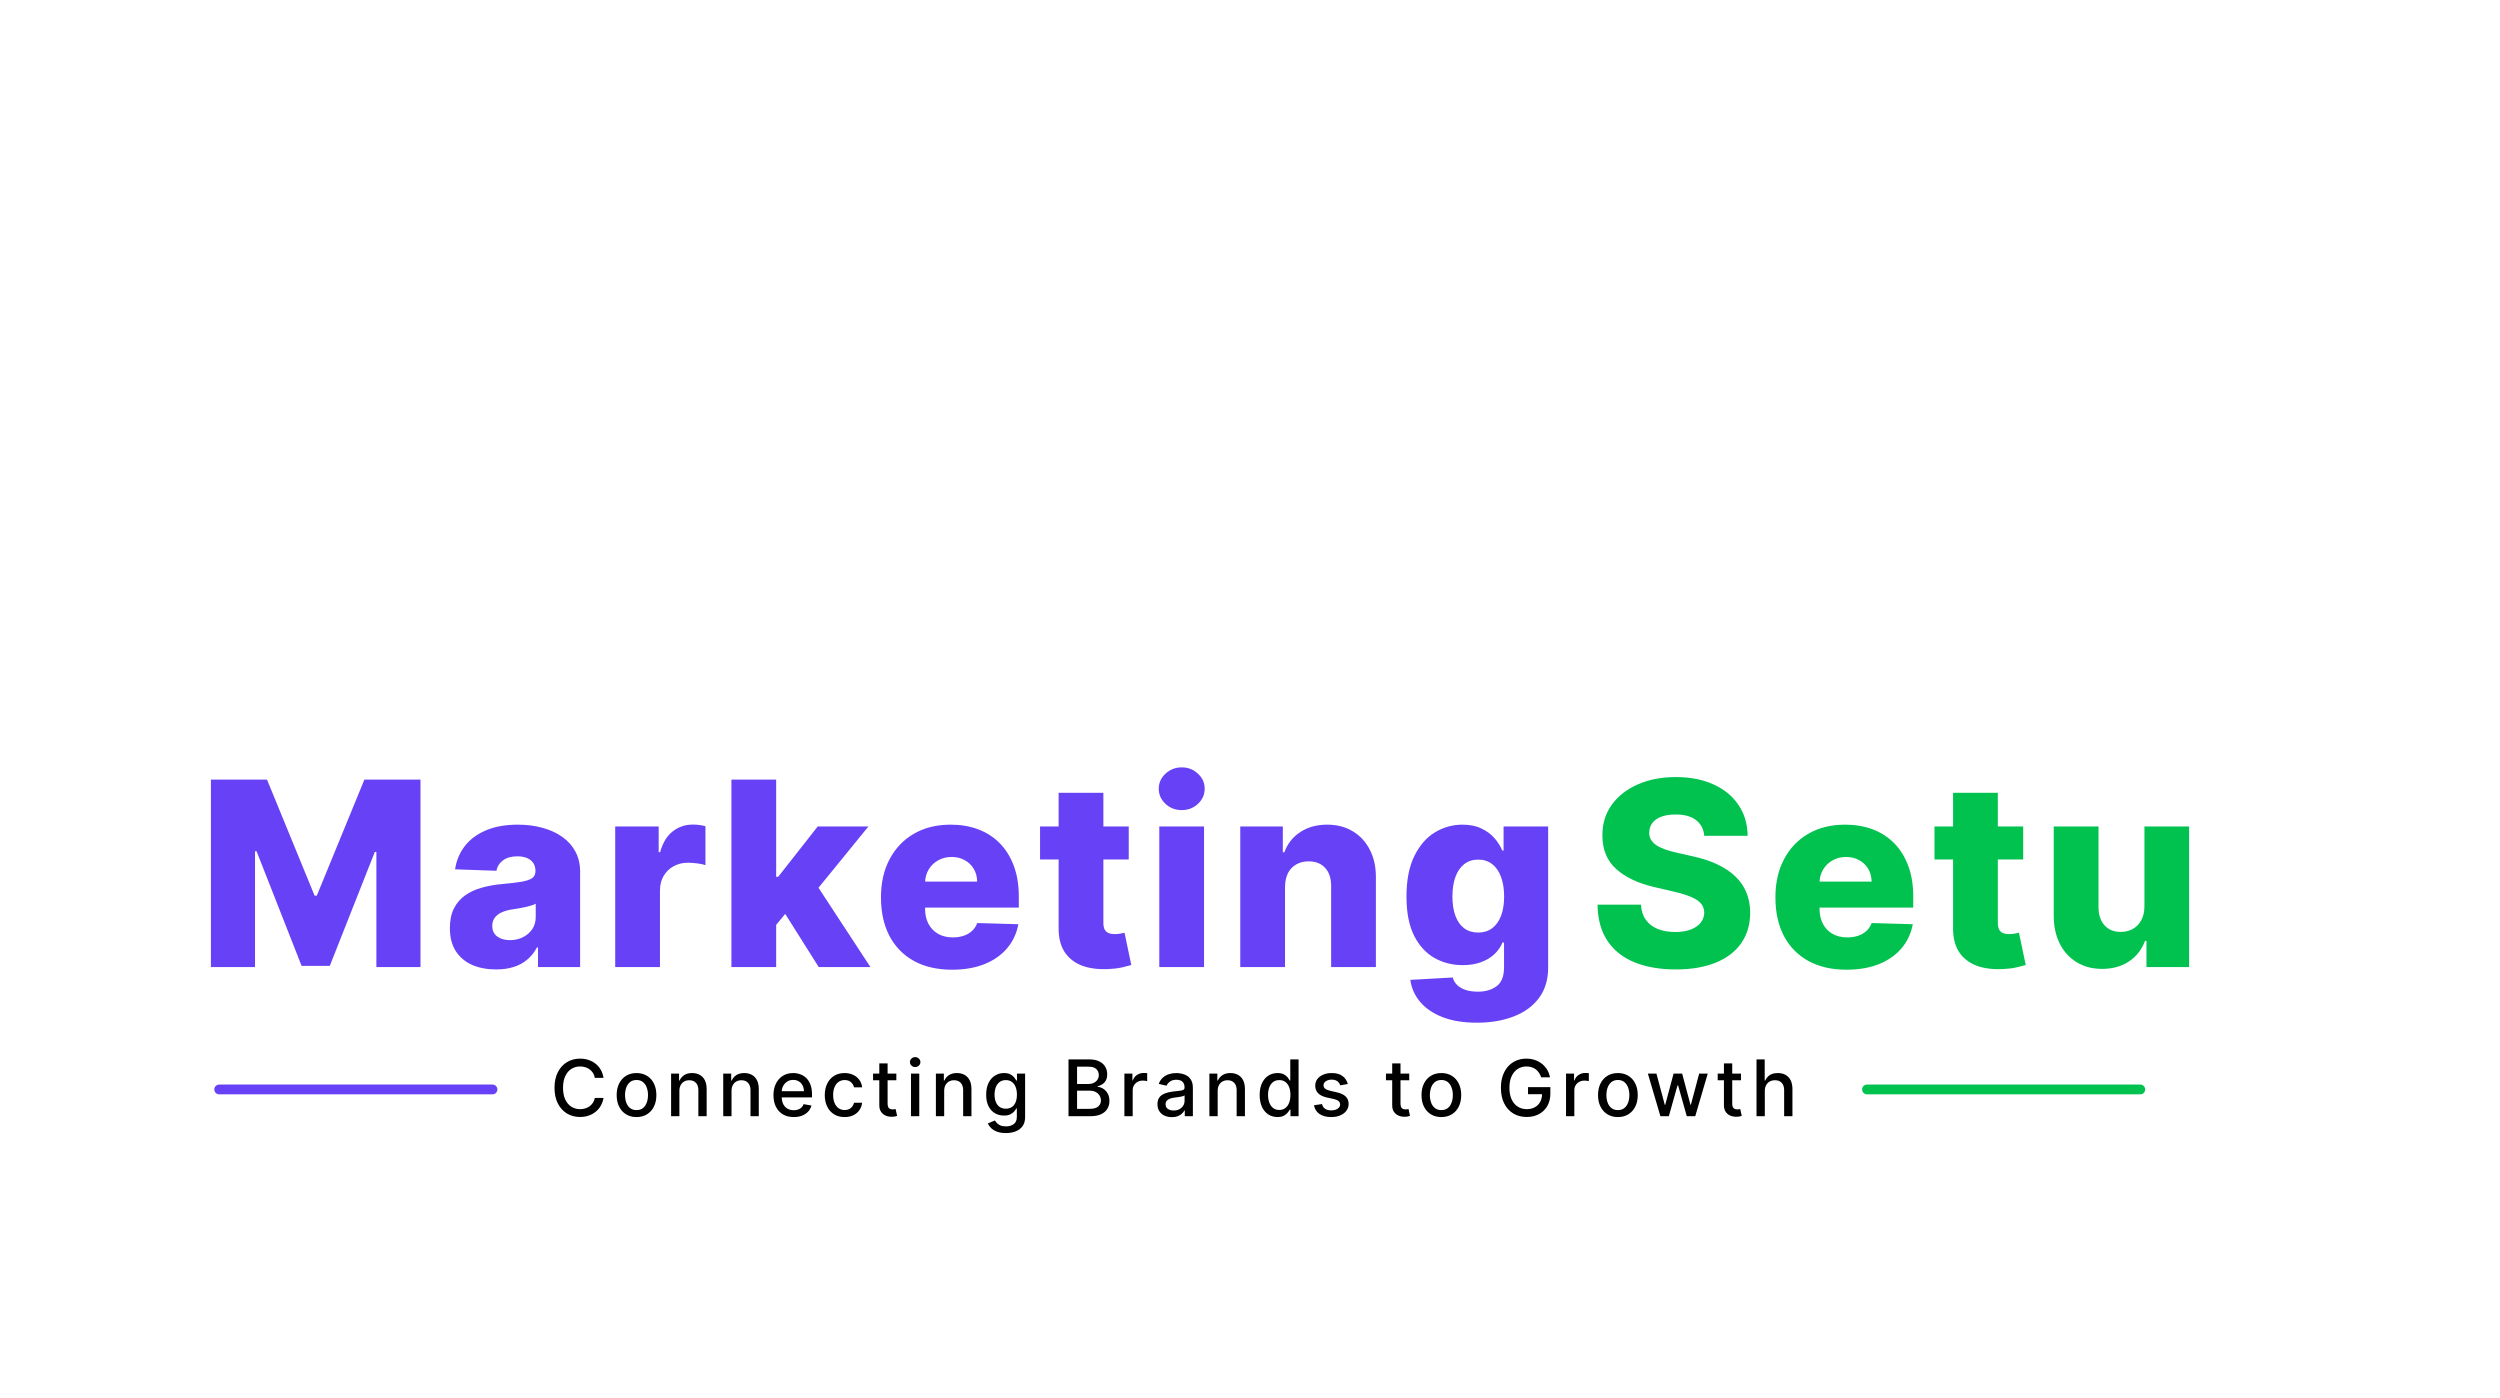
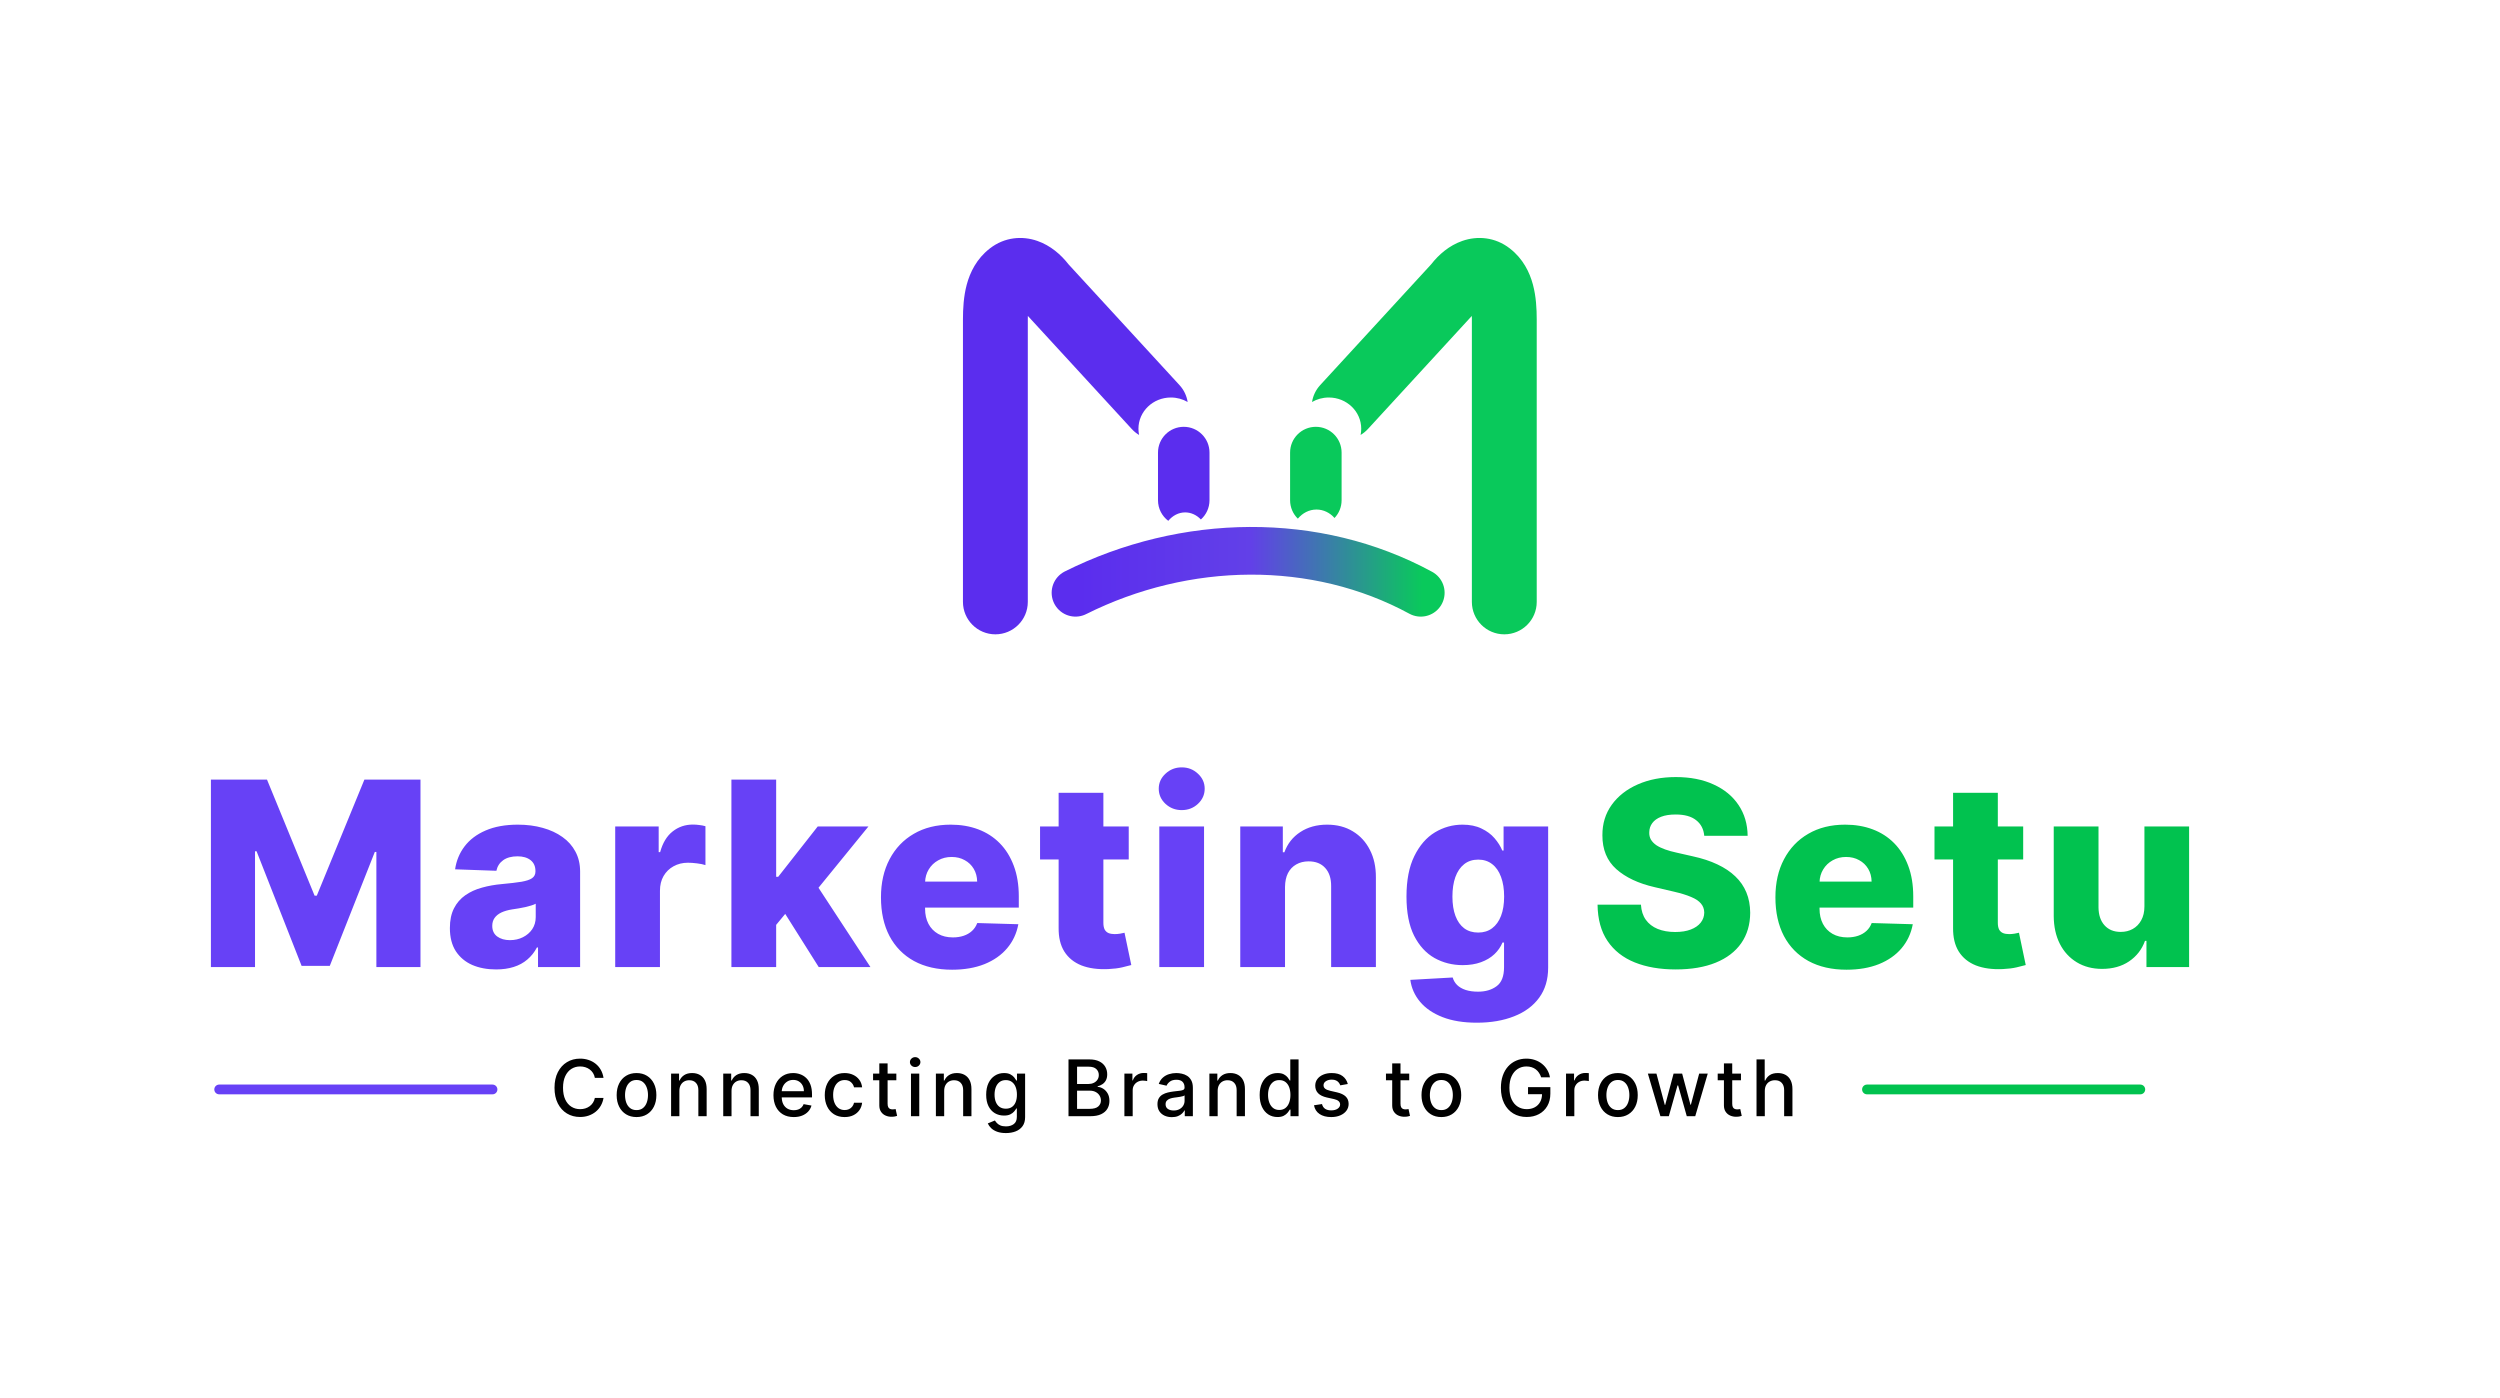
<svg xmlns="http://www.w3.org/2000/svg" width="1633" height="913" viewBox="0 0 1633 913" fill="none">
-   <style>
-     @keyframes drawBridge { to { stroke-dashoffset: 0; } }
-     @keyframes scalePillarLeft { 0% { transform: translateY(60px) scale(0.9); opacity: 0; } 100% { transform: translateY(0) scale(1); opacity: 1; } }
-     @keyframes scalePillarRight { 0% { transform: translateY(60px) scale(0.9); opacity: 0; } 100% { transform: translateY(0) scale(1); opacity: 1; } }
-     @keyframes fadeInNode { 0% { transform: scale(0); opacity: 0; } 70% { transform: scale(1.15); } 100% { transform: scale(1); opacity: 1; } }
-     @keyframes gradientShift { 0% { stop-color: #5B2DEE; } 50% { stop-color: #09C95B; } 100% { stop-color: #5B2DEE; } }
-     @keyframes gradientShiftRight { 0% { stop-color: #09C95B; } 50% { stop-color: #5B2DEE; } 100% { stop-color: #09C95B; } }
-     .pillar-left { transform-origin: 650px 290px; animation: scalePillarLeft 0.8s cubic-bezier(0.34, 1.56, 0.64, 1) forwards; opacity: 0; }
-     .pillar-right { transform-origin: 980px 290px; animation: scalePillarRight 0.8s cubic-bezier(0.34, 1.56, 0.64, 1) 0.15s forwards; opacity: 0; }
-     .node-left { transform-origin: 773px 305px; animation: fadeInNode 0.6s cubic-bezier(0.34, 1.56, 0.64, 1) 0.5s forwards; opacity: 0; }
-     .node-right { transform-origin: 859px 305px; animation: fadeInNode 0.6s cubic-bezier(0.34, 1.56, 0.64, 1) 0.65s forwards; opacity: 0; }
-     .bridge-line { stroke-dasharray: 400; stroke-dashoffset: 400; animation: drawBridge 1.2s cubic-bezier(0.4, 0, 0.2, 1) 0.3s forwards; }
-     .stop-1 { animation: gradientShift 6s infinite alternate; }
-     .stop-2 { animation: gradientShiftRight 6s infinite alternate; }
- </style>
  <path d="M137.766 509.253H174.411L205.496 585.054H206.93L238.016 509.253H274.66V631.681H245.847V556.479H244.831L215.419 630.904H197.007L167.596 556.061H166.579V631.681H137.766V509.253ZM324.052 633.236C318.193 633.236 312.993 632.259 308.449 630.306C303.946 628.314 300.379 625.325 297.749 621.34C295.159 617.314 293.863 612.273 293.863 606.215C293.863 601.114 294.76 596.81 296.553 593.303C298.347 589.796 300.818 586.947 303.966 584.755C307.114 582.563 310.741 580.909 314.846 579.793C318.951 578.637 323.334 577.86 327.997 577.462C333.218 576.983 337.422 576.485 340.611 575.967C343.799 575.409 346.11 574.632 347.545 573.636C349.02 572.6 349.757 571.145 349.757 569.272V568.973C349.757 565.904 348.701 563.533 346.589 561.859C344.476 560.185 341.627 559.348 338.04 559.348C334.174 559.348 331.066 560.185 328.715 561.859C326.363 563.533 324.869 565.844 324.231 568.794L297.271 567.837C298.068 562.258 300.12 557.276 303.428 552.892C306.776 548.469 311.359 545.001 317.177 542.491C323.036 539.94 330.07 538.665 338.279 538.665C344.138 538.665 349.538 539.362 354.48 540.757C359.421 542.112 363.725 544.105 367.392 546.735C371.058 549.325 373.888 552.514 375.881 556.3C377.913 560.086 378.929 564.41 378.929 569.272V631.681H351.431V618.889H350.713C349.079 621.997 346.987 624.627 344.437 626.779C341.926 628.932 338.957 630.546 335.529 631.622C332.142 632.698 328.316 633.236 324.052 633.236ZM333.079 614.106C336.227 614.106 339.056 613.469 341.567 612.193C344.118 610.918 346.15 609.165 347.665 606.933C349.179 604.661 349.936 602.031 349.936 599.042V590.314C349.099 590.752 348.083 591.151 346.888 591.51C345.732 591.868 344.457 592.207 343.062 592.526C341.667 592.845 340.232 593.124 338.758 593.363C337.283 593.602 335.868 593.821 334.513 594.02C331.763 594.459 329.412 595.136 327.459 596.053C325.546 596.97 324.072 598.165 323.036 599.64C322.039 601.074 321.541 602.788 321.541 604.781C321.541 607.81 322.617 610.121 324.769 611.715C326.961 613.309 329.731 614.106 333.079 614.106ZM401.853 631.681V539.86H430.249V556.599H431.205C432.879 550.541 435.609 546.038 439.395 543.088C443.181 540.1 447.585 538.605 452.606 538.605C453.961 538.605 455.356 538.705 456.791 538.904C458.225 539.063 459.56 539.322 460.796 539.681V565.087C459.401 564.609 457.568 564.23 455.296 563.951C453.064 563.672 451.072 563.533 449.318 563.533C445.851 563.533 442.723 564.31 439.933 565.864C437.183 567.379 435.011 569.511 433.417 572.261C431.863 574.971 431.085 578.159 431.085 581.825V631.681H401.853ZM504.12 607.59L504.239 572.739H508.304L534.129 539.86H567.247L528.868 586.966H521.157L504.12 607.59ZM477.757 631.681V509.253H506.989V631.681H477.757ZM534.786 631.681L510.755 593.542L530.004 572.799L568.562 631.681H534.786ZM621.899 633.415C612.294 633.415 604.005 631.522 597.03 627.736C590.096 623.91 584.756 618.47 581.01 611.416C577.303 604.322 575.45 595.894 575.45 586.13C575.45 576.645 577.323 568.355 581.069 561.261C584.816 554.128 590.096 548.588 596.911 544.643C603.726 540.657 611.756 538.665 621.002 538.665C627.538 538.665 633.516 539.681 638.936 541.714C644.356 543.746 649.038 546.755 652.984 550.74C656.929 554.726 659.998 559.647 662.19 565.506C664.382 571.324 665.478 578 665.478 585.532V592.825H585.672V575.848H638.278C638.238 572.739 637.501 569.969 636.066 567.538C634.632 565.107 632.659 563.214 630.148 561.859C627.677 560.464 624.828 559.767 621.6 559.767C618.332 559.767 615.403 560.504 612.812 561.979C610.222 563.413 608.169 565.386 606.655 567.897C605.141 570.368 604.343 573.177 604.264 576.326V593.602C604.264 597.348 605.001 600.636 606.476 603.466C607.95 606.255 610.042 608.427 612.752 609.982C615.462 611.536 618.69 612.313 622.437 612.313C625.027 612.313 627.378 611.954 629.491 611.237C631.603 610.52 633.416 609.463 634.931 608.069C636.445 606.674 637.581 604.96 638.338 602.928L665.179 603.705C664.063 609.722 661.612 614.963 657.826 619.427C654.08 623.85 649.158 627.298 643.061 629.768C636.963 632.199 629.909 633.415 621.899 633.415ZM737.286 539.86V561.381H679.36V539.86H737.286ZM691.496 517.862H720.728V602.808C720.728 604.601 721.007 606.056 721.565 607.172C722.162 608.248 723.019 609.025 724.135 609.503C725.251 609.942 726.586 610.161 728.14 610.161C729.256 610.161 730.432 610.061 731.667 609.862C732.943 609.623 733.899 609.424 734.537 609.264L738.96 630.366C737.565 630.765 735.593 631.263 733.042 631.861C730.531 632.459 727.523 632.837 724.015 632.997C717.161 633.315 711.282 632.518 706.381 630.605C701.519 628.653 697.792 625.624 695.202 621.519C692.651 617.414 691.416 612.253 691.496 606.036V517.862ZM757.252 631.681V539.86H786.484V631.681H757.252ZM771.897 529.16C767.793 529.16 764.266 527.805 761.317 525.095C758.367 522.345 756.893 519.037 756.893 515.172C756.893 511.346 758.367 508.078 761.317 505.368C764.266 502.618 767.793 501.243 771.897 501.243C776.042 501.243 779.569 502.618 782.478 505.368C785.427 508.078 786.902 511.346 786.902 515.172C786.902 519.037 785.427 522.345 782.478 525.095C779.569 527.805 776.042 529.16 771.897 529.16ZM839.372 579.315V631.681H810.14V539.86H837.937V556.718H838.954C840.986 551.099 844.453 546.695 849.355 543.507C854.257 540.279 860.096 538.665 866.871 538.665C873.327 538.665 878.926 540.119 883.669 543.029C888.451 545.898 892.157 549.923 894.788 555.104C897.458 560.245 898.773 566.263 898.733 573.157V631.681H869.501V578.896C869.541 573.795 868.246 569.81 865.615 566.94C863.025 564.071 859.418 562.636 854.795 562.636C851.727 562.636 849.017 563.314 846.665 564.669C844.354 565.984 842.56 567.877 841.285 570.348C840.05 572.819 839.412 575.808 839.372 579.315ZM964.683 668.027C955.956 668.027 948.483 666.812 942.266 664.381C936.049 661.95 931.167 658.622 927.62 654.398C924.073 650.173 921.941 645.391 921.224 640.05L948.902 638.496C949.42 640.369 950.376 642.003 951.771 643.398C953.206 644.793 955.059 645.869 957.33 646.626C959.642 647.383 962.352 647.762 965.46 647.762C970.362 647.762 974.407 646.566 977.596 644.175C980.824 641.824 982.438 637.699 982.438 631.801V615.661H981.422C980.266 618.49 978.512 621.021 976.161 623.253C973.81 625.484 970.88 627.238 967.373 628.513C963.906 629.788 959.921 630.426 955.418 630.426C948.722 630.426 942.585 628.872 937.005 625.763C931.466 622.615 927.022 617.753 923.675 611.177C920.367 604.562 918.713 596.053 918.713 585.651C918.713 574.931 920.427 566.103 923.854 559.169C927.281 552.195 931.765 547.034 937.304 543.686C942.884 540.339 948.882 538.665 955.298 538.665C960.12 538.665 964.245 539.502 967.672 541.176C971.139 542.81 973.989 544.922 976.221 547.512C978.452 550.103 980.146 552.793 981.302 555.582H982.139V539.86H1011.25V632.04C1011.25 639.811 1009.3 646.367 1005.39 651.707C1001.49 657.048 996.028 661.093 989.013 663.843C981.999 666.632 973.889 668.027 964.683 668.027ZM965.58 609.145C969.127 609.145 972.156 608.208 974.666 606.335C977.177 604.462 979.11 601.772 980.465 598.265C981.82 594.758 982.498 590.553 982.498 585.651C982.498 580.67 981.82 576.386 980.465 572.799C979.15 569.172 977.217 566.382 974.666 564.43C972.156 562.477 969.127 561.5 965.58 561.5C961.953 561.5 958.885 562.497 956.374 564.489C953.863 566.482 951.95 569.292 950.635 572.918C949.36 576.505 948.722 580.749 948.722 585.651C948.722 590.553 949.38 594.758 950.695 598.265C952.01 601.772 953.903 604.462 956.374 606.335C958.885 608.208 961.953 609.145 965.58 609.145Z" fill="#6741F6" />
  <line x1="143.167" y1="711.625" x2="321.708" y2="711.625" stroke="#6741F6" stroke-width="6.376" stroke-linecap="round" />
  <line x1="1219.51" y1="711.625" x2="1398.05" y2="711.625" stroke="#01C24F" stroke-width="6.376" stroke-linecap="round" />
  <path d="M394.218 704.07H388.566C388.348 702.862 387.944 701.799 387.352 700.881C386.76 699.964 386.036 699.185 385.178 698.545C384.321 697.905 383.361 697.421 382.298 697.095C381.247 696.769 380.13 696.606 378.947 696.606C376.809 696.606 374.895 697.144 373.204 698.219C371.526 699.293 370.197 700.869 369.219 702.947C368.253 705.024 367.77 707.56 367.77 710.555C367.77 713.574 368.253 716.122 369.219 718.199C370.197 720.276 371.532 721.846 373.222 722.909C374.913 723.972 376.815 724.503 378.928 724.503C380.1 724.503 381.211 724.346 382.262 724.032C383.324 723.706 384.284 723.229 385.142 722.601C385.999 721.973 386.724 721.206 387.316 720.301C387.92 719.383 388.336 718.332 388.566 717.149L394.218 717.167C393.916 718.99 393.33 720.669 392.46 722.203C391.603 723.724 390.498 725.041 389.145 726.152C387.805 727.251 386.271 728.102 384.544 728.706C382.817 729.31 380.933 729.612 378.892 729.612C375.68 729.612 372.818 728.851 370.306 727.329C367.794 725.795 365.813 723.604 364.364 720.754C362.927 717.903 362.208 714.504 362.208 710.555C362.208 706.594 362.933 703.194 364.382 700.356C365.831 697.506 367.812 695.32 370.324 693.798C372.836 692.265 375.692 691.498 378.892 691.498C380.861 691.498 382.696 691.782 384.399 692.349C386.114 692.905 387.654 693.726 389.019 694.813C390.383 695.888 391.512 697.204 392.406 698.762C393.3 700.308 393.904 702.077 394.218 704.07ZM415.772 729.666C413.163 729.666 410.887 729.068 408.943 727.873C406.998 726.677 405.489 725.004 404.414 722.855C403.339 720.705 402.802 718.193 402.802 715.319C402.802 712.433 403.339 709.909 404.414 707.747C405.489 705.585 406.998 703.907 408.943 702.711C410.887 701.515 413.163 700.918 415.772 700.918C418.38 700.918 420.657 701.515 422.601 702.711C424.546 703.907 426.055 705.585 427.13 707.747C428.205 709.909 428.742 712.433 428.742 715.319C428.742 718.193 428.205 720.705 427.13 722.855C426.055 725.004 424.546 726.677 422.601 727.873C420.657 729.068 418.38 729.666 415.772 729.666ZM415.79 725.119C417.481 725.119 418.882 724.672 419.993 723.779C421.104 722.885 421.925 721.695 422.456 720.21C423 718.725 423.272 717.088 423.272 715.301C423.272 713.526 423 711.895 422.456 710.41C421.925 708.912 421.104 707.711 419.993 706.805C418.882 705.899 417.481 705.446 415.79 705.446C414.087 705.446 412.674 705.899 411.551 706.805C410.44 707.711 409.613 708.912 409.069 710.41C408.538 711.895 408.272 713.526 408.272 715.301C408.272 717.088 408.538 718.725 409.069 720.21C409.613 721.695 410.44 722.885 411.551 723.779C412.674 724.672 414.087 725.119 415.79 725.119ZM443.775 712.584V729.104H438.359V701.28H443.558V705.809H443.902C444.542 704.335 445.544 703.152 446.909 702.258C448.286 701.364 450.019 700.918 452.108 700.918C454.004 700.918 455.665 701.316 457.09 702.113C458.515 702.898 459.62 704.07 460.405 705.628C461.19 707.185 461.582 709.112 461.582 711.406V729.104H456.166V712.058C456.166 710.042 455.641 708.466 454.59 707.33C453.539 706.183 452.096 705.609 450.26 705.609C449.004 705.609 447.887 705.881 446.909 706.425C445.943 706.968 445.176 707.765 444.609 708.816C444.053 709.854 443.775 711.11 443.775 712.584ZM477.834 712.584V729.104H472.417V701.28H477.616V705.809H477.96C478.6 704.335 479.603 703.152 480.967 702.258C482.344 701.364 484.077 700.918 486.166 700.918C488.062 700.918 489.723 701.316 491.148 702.113C492.573 702.898 493.678 704.07 494.463 705.628C495.248 707.185 495.641 709.112 495.641 711.406V729.104H490.224V712.058C490.224 710.042 489.699 708.466 488.648 707.33C487.597 706.183 486.154 705.609 484.319 705.609C483.063 705.609 481.946 705.881 480.967 706.425C480.001 706.968 479.234 707.765 478.667 708.816C478.111 709.854 477.834 711.11 477.834 712.584ZM518.468 729.666C515.726 729.666 513.365 729.08 511.385 727.909C509.416 726.725 507.894 725.065 506.82 722.927C505.757 720.778 505.225 718.26 505.225 715.373C505.225 712.523 505.757 710.011 506.82 707.838C507.894 705.664 509.392 703.967 511.312 702.747C513.244 701.528 515.503 700.918 518.087 700.918C519.657 700.918 521.179 701.177 522.652 701.697C524.125 702.216 525.448 703.031 526.619 704.142C527.791 705.253 528.715 706.696 529.391 708.472C530.067 710.235 530.405 712.378 530.405 714.902V716.823H508.287V712.765H525.098C525.098 711.34 524.808 710.078 524.228 708.979C523.648 707.868 522.833 706.992 521.783 706.352C520.744 705.712 519.524 705.392 518.123 705.392C516.602 705.392 515.273 705.766 514.138 706.515C513.015 707.252 512.145 708.218 511.529 709.414C510.926 710.597 510.624 711.883 510.624 713.272V716.442C510.624 718.302 510.95 719.884 511.602 721.188C512.266 722.493 513.19 723.489 514.374 724.177C515.557 724.854 516.94 725.192 518.522 725.192C519.548 725.192 520.484 725.047 521.33 724.757C522.175 724.455 522.906 724.008 523.522 723.416C524.137 722.825 524.608 722.094 524.935 721.224L530.061 722.148C529.65 723.658 528.914 724.98 527.851 726.116C526.8 727.239 525.478 728.114 523.884 728.742C522.302 729.358 520.496 729.666 518.468 729.666ZM551.706 729.666C549.013 729.666 546.694 729.056 544.75 727.836C542.818 726.605 541.332 724.908 540.294 722.746C539.255 720.584 538.736 718.109 538.736 715.319C538.736 712.493 539.267 709.999 540.33 707.838C541.393 705.664 542.89 703.967 544.822 702.747C546.755 701.528 549.031 700.918 551.652 700.918C553.765 700.918 555.649 701.31 557.304 702.095C558.958 702.868 560.293 703.955 561.307 705.356C562.334 706.757 562.943 708.393 563.137 710.265H557.865C557.575 708.961 556.911 707.838 555.873 706.896C554.846 705.954 553.469 705.483 551.742 705.483C550.233 705.483 548.91 705.881 547.775 706.678C546.652 707.463 545.776 708.586 545.148 710.048C544.52 711.497 544.206 713.212 544.206 715.192C544.206 717.221 544.514 718.972 545.13 720.446C545.746 721.919 546.616 723.06 547.739 723.869C548.874 724.678 550.209 725.083 551.742 725.083C552.769 725.083 553.699 724.896 554.532 724.521C555.377 724.135 556.084 723.585 556.651 722.873C557.231 722.16 557.636 721.303 557.865 720.301H563.137C562.943 722.1 562.358 723.706 561.379 725.119C560.401 726.532 559.091 727.643 557.449 728.452C555.818 729.261 553.904 729.666 551.706 729.666ZM585.488 701.28V705.628H570.29V701.28H585.488ZM574.366 694.614H579.782V720.935C579.782 721.985 579.939 722.776 580.253 723.308C580.567 723.827 580.971 724.183 581.467 724.376C581.974 724.558 582.523 724.648 583.115 724.648C583.55 724.648 583.93 724.618 584.256 724.558C584.582 724.497 584.836 724.449 585.017 724.413L585.995 728.887C585.681 729.008 585.234 729.129 584.655 729.249C584.075 729.382 583.351 729.455 582.481 729.467C581.056 729.491 579.728 729.237 578.496 728.706C577.264 728.175 576.268 727.353 575.507 726.242C574.746 725.131 574.366 723.736 574.366 722.058V694.614ZM595.05 729.104V701.28H600.467V729.104H595.05ZM597.786 696.987C596.844 696.987 596.035 696.673 595.358 696.045C594.694 695.405 594.362 694.644 594.362 693.762C594.362 692.869 594.694 692.108 595.358 691.48C596.035 690.84 596.844 690.52 597.786 690.52C598.728 690.52 599.531 690.84 600.195 691.48C600.871 692.108 601.21 692.869 601.21 693.762C601.21 694.644 600.871 695.405 600.195 696.045C599.531 696.673 598.728 696.987 597.786 696.987ZM616.741 712.584V729.104H611.324V701.28H616.523V705.809H616.868C617.508 704.335 618.51 703.152 619.875 702.258C621.251 701.364 622.984 700.918 625.074 700.918C626.97 700.918 628.63 701.316 630.055 702.113C631.48 702.898 632.585 704.07 633.37 705.628C634.155 707.185 634.548 709.112 634.548 711.406V729.104H629.131V712.058C629.131 710.042 628.606 708.466 627.555 707.33C626.505 706.183 625.062 705.609 623.226 705.609C621.97 705.609 620.853 705.881 619.875 706.425C618.908 706.968 618.142 707.765 617.574 708.816C617.018 709.854 616.741 711.11 616.741 712.584ZM657.049 740.118C654.839 740.118 652.937 739.829 651.342 739.249C649.76 738.669 648.468 737.902 647.466 736.948C646.463 735.994 645.715 734.95 645.22 733.814L649.875 731.894C650.201 732.426 650.636 732.987 651.179 733.579C651.735 734.183 652.484 734.696 653.426 735.119C654.38 735.541 655.605 735.753 657.103 735.753C659.156 735.753 660.853 735.251 662.193 734.249C663.534 733.259 664.204 731.677 664.204 729.503V724.032H663.86C663.534 724.624 663.063 725.282 662.447 726.007C661.843 726.731 661.01 727.359 659.947 727.891C658.884 728.422 657.501 728.688 655.799 728.688C653.601 728.688 651.62 728.175 649.857 727.148C648.106 726.109 646.717 724.582 645.691 722.565C644.676 720.536 644.169 718.042 644.169 715.084C644.169 712.125 644.67 709.589 645.672 707.475C646.687 705.362 648.076 703.744 649.839 702.62C651.602 701.485 653.601 700.918 655.835 700.918C657.562 700.918 658.957 701.207 660.019 701.787C661.082 702.355 661.909 703.019 662.501 703.78C663.105 704.541 663.57 705.211 663.896 705.791H664.295V701.28H669.602V729.72C669.602 732.112 669.047 734.074 667.936 735.608C666.825 737.141 665.321 738.277 663.425 739.013C661.541 739.75 659.416 740.118 657.049 740.118ZM656.994 724.195C658.552 724.195 659.869 723.833 660.943 723.108C662.03 722.372 662.851 721.321 663.407 719.956C663.975 718.58 664.258 716.931 664.258 715.011C664.258 713.139 663.981 711.491 663.425 710.066C662.87 708.641 662.054 707.53 660.98 706.733C659.905 705.923 658.576 705.519 656.994 705.519C655.364 705.519 654.005 705.942 652.918 706.787C651.832 707.62 651.01 708.755 650.455 710.192C649.911 711.63 649.64 713.236 649.64 715.011C649.64 716.835 649.917 718.435 650.473 719.812C651.028 721.188 651.85 722.263 652.937 723.036C654.035 723.809 655.388 724.195 656.994 724.195ZM697.943 729.104V692.005H711.529C714.162 692.005 716.342 692.44 718.069 693.309C719.796 694.167 721.088 695.332 721.945 696.806C722.803 698.267 723.231 699.915 723.231 701.751C723.231 703.297 722.948 704.601 722.38 705.664C721.812 706.714 721.052 707.56 720.098 708.2C719.156 708.828 718.117 709.287 716.982 709.577V709.939C718.214 709.999 719.415 710.398 720.587 711.134C721.77 711.859 722.748 712.892 723.521 714.232C724.294 715.573 724.681 717.203 724.681 719.123C724.681 721.019 724.234 722.722 723.34 724.232C722.458 725.729 721.094 726.919 719.246 727.8C717.398 728.67 715.037 729.104 712.163 729.104H697.943ZM703.54 724.304H711.62C714.301 724.304 716.221 723.785 717.38 722.746C718.54 721.708 719.119 720.409 719.119 718.851C719.119 717.68 718.823 716.605 718.232 715.627C717.64 714.649 716.795 713.87 715.696 713.29C714.609 712.71 713.316 712.421 711.819 712.421H703.54V724.304ZM703.54 708.055H711.04C712.296 708.055 713.425 707.813 714.428 707.33C715.442 706.847 716.245 706.171 716.837 705.301C717.441 704.42 717.743 703.381 717.743 702.186C717.743 700.652 717.205 699.366 716.13 698.327C715.056 697.289 713.407 696.769 711.185 696.769H703.54V708.055ZM734.456 729.104V701.28H739.691V705.7H739.981C740.488 704.202 741.382 703.025 742.662 702.168C743.954 701.298 745.415 700.863 747.046 700.863C747.384 700.863 747.782 700.875 748.241 700.9C748.712 700.924 749.081 700.954 749.346 700.99V706.171C749.129 706.111 748.742 706.044 748.187 705.972C747.631 705.887 747.076 705.845 746.52 705.845C745.24 705.845 744.099 706.117 743.097 706.66C742.106 707.191 741.321 707.934 740.742 708.888C740.162 709.83 739.872 710.905 739.872 712.113V729.104H734.456ZM765.453 729.72C763.689 729.72 762.095 729.394 760.67 728.742C759.245 728.078 758.116 727.118 757.283 725.862C756.462 724.606 756.051 723.066 756.051 721.243C756.051 719.673 756.353 718.38 756.957 717.366C757.561 716.352 758.376 715.548 759.402 714.957C760.429 714.365 761.576 713.918 762.844 713.616C764.112 713.314 765.404 713.085 766.721 712.928C768.387 712.735 769.74 712.578 770.778 712.457C771.817 712.324 772.572 712.113 773.043 711.823C773.514 711.533 773.749 711.062 773.749 710.41V710.283C773.749 708.701 773.302 707.475 772.409 706.606C771.527 705.736 770.211 705.301 768.46 705.301C766.636 705.301 765.199 705.706 764.148 706.515C763.11 707.312 762.391 708.2 761.993 709.178L756.902 708.019C757.506 706.328 758.388 704.963 759.547 703.925C760.719 702.874 762.065 702.113 763.587 701.642C765.108 701.159 766.709 700.918 768.387 700.918C769.498 700.918 770.676 701.05 771.92 701.316C773.176 701.57 774.347 702.041 775.434 702.729C776.533 703.418 777.433 704.402 778.133 705.682C778.833 706.95 779.184 708.598 779.184 710.627V729.104H773.894V725.3H773.677C773.327 726.001 772.801 726.689 772.101 727.365C771.4 728.042 770.501 728.603 769.402 729.05C768.303 729.497 766.986 729.72 765.453 729.72ZM766.63 725.373C768.128 725.373 769.408 725.077 770.47 724.485C771.545 723.893 772.36 723.121 772.916 722.166C773.484 721.2 773.767 720.168 773.767 719.069V715.482C773.574 715.675 773.2 715.856 772.644 716.026C772.101 716.183 771.479 716.321 770.778 716.442C770.078 716.551 769.396 716.653 768.731 716.75C768.067 716.835 767.512 716.907 767.065 716.967C766.014 717.1 765.054 717.324 764.185 717.638C763.327 717.952 762.639 718.405 762.119 718.996C761.612 719.576 761.359 720.349 761.359 721.315C761.359 722.656 761.854 723.67 762.844 724.358C763.834 725.035 765.096 725.373 766.63 725.373ZM795.385 712.584V729.104H789.969V701.28H795.168V705.809H795.512C796.152 704.335 797.154 703.152 798.519 702.258C799.896 701.364 801.629 700.918 803.718 700.918C805.614 700.918 807.275 701.316 808.7 702.113C810.125 702.898 811.23 704.07 812.015 705.628C812.8 707.185 813.192 709.112 813.192 711.406V729.104H807.776V712.058C807.776 710.042 807.25 708.466 806.2 707.33C805.149 706.183 803.706 705.609 801.87 705.609C800.614 705.609 799.497 705.881 798.519 706.425C797.553 706.968 796.786 707.765 796.218 708.816C795.663 709.854 795.385 711.11 795.385 712.584ZM834.443 729.648C832.197 729.648 830.192 729.074 828.429 727.927C826.678 726.768 825.301 725.119 824.299 722.982C823.309 720.832 822.813 718.254 822.813 715.247C822.813 712.239 823.315 709.667 824.317 707.53C825.331 705.392 826.72 703.756 828.483 702.62C830.247 701.485 832.245 700.918 834.479 700.918C836.206 700.918 837.595 701.207 838.646 701.787C839.709 702.355 840.53 703.019 841.109 703.78C841.701 704.541 842.16 705.211 842.486 705.791H842.812V692.005H848.229V729.104H842.939V724.775H842.486C842.16 725.367 841.689 726.043 841.073 726.804C840.469 727.565 839.636 728.229 838.573 728.797C837.511 729.364 836.134 729.648 834.443 729.648ZM835.639 725.029C837.197 725.029 838.513 724.618 839.588 723.797C840.675 722.964 841.496 721.81 842.051 720.337C842.619 718.864 842.903 717.149 842.903 715.192C842.903 713.26 842.625 711.569 842.07 710.12C841.514 708.671 840.699 707.542 839.624 706.733C838.549 705.923 837.221 705.519 835.639 705.519C834.008 705.519 832.65 705.942 831.563 706.787C830.476 707.632 829.655 708.786 829.099 710.247C828.556 711.708 828.284 713.357 828.284 715.192C828.284 717.052 828.562 718.725 829.117 720.21C829.673 721.695 830.494 722.873 831.581 723.742C832.68 724.6 834.033 725.029 835.639 725.029ZM880.38 708.073L875.471 708.943C875.266 708.315 874.94 707.717 874.493 707.149C874.058 706.582 873.466 706.117 872.718 705.754C871.969 705.392 871.033 705.211 869.91 705.211C868.376 705.211 867.096 705.555 866.069 706.243C865.043 706.92 864.53 707.795 864.53 708.87C864.53 709.8 864.874 710.549 865.562 711.116C866.251 711.684 867.362 712.149 868.895 712.511L873.315 713.526C875.876 714.117 877.784 715.029 879.04 716.261C880.296 717.493 880.924 719.093 880.924 721.061C880.924 722.728 880.441 724.213 879.475 725.518C878.52 726.81 877.186 727.824 875.471 728.561C873.768 729.298 871.794 729.666 869.548 729.666C866.432 729.666 863.89 729.002 861.921 727.673C859.953 726.333 858.745 724.431 858.298 721.967L863.533 721.17C863.859 722.535 864.53 723.567 865.544 724.268C866.559 724.956 867.881 725.3 869.511 725.3C871.287 725.3 872.706 724.932 873.768 724.195C874.831 723.447 875.362 722.535 875.362 721.46C875.362 720.59 875.036 719.86 874.384 719.268C873.744 718.676 872.76 718.229 871.432 717.928L866.722 716.895C864.125 716.303 862.205 715.361 860.961 714.069C859.729 712.777 859.113 711.141 859.113 709.16C859.113 707.518 859.572 706.08 860.49 704.849C861.408 703.617 862.676 702.657 864.294 701.968C865.912 701.268 867.766 700.918 869.856 700.918C872.863 700.918 875.23 701.57 876.957 702.874C878.684 704.166 879.825 705.899 880.38 708.073ZM920.509 701.28V705.628H905.311V701.28H920.509ZM909.387 694.614H914.803V720.935C914.803 721.985 914.96 722.776 915.274 723.308C915.588 723.827 915.993 724.183 916.488 724.376C916.995 724.558 917.544 724.648 918.136 724.648C918.571 724.648 918.951 724.618 919.277 724.558C919.603 724.497 919.857 724.449 920.038 724.413L921.016 728.887C920.702 729.008 920.256 729.129 919.676 729.249C919.096 729.382 918.372 729.455 917.502 729.467C916.077 729.491 914.749 729.237 913.517 728.706C912.285 728.175 911.289 727.353 910.528 726.242C909.767 725.131 909.387 723.736 909.387 722.058V694.614ZM941.493 729.666C938.885 729.666 936.608 729.068 934.664 727.873C932.719 726.677 931.21 725.004 930.135 722.855C929.06 720.705 928.523 718.193 928.523 715.319C928.523 712.433 929.06 709.909 930.135 707.747C931.21 705.585 932.719 703.907 934.664 702.711C936.608 701.515 938.885 700.918 941.493 700.918C944.102 700.918 946.378 701.515 948.322 702.711C950.267 703.907 951.776 705.585 952.851 707.747C953.926 709.909 954.463 712.433 954.463 715.319C954.463 718.193 953.926 720.705 952.851 722.855C951.776 725.004 950.267 726.677 948.322 727.873C946.378 729.068 944.102 729.666 941.493 729.666ZM941.511 725.119C943.202 725.119 944.603 724.672 945.714 723.779C946.825 722.885 947.646 721.695 948.177 720.21C948.721 718.725 948.993 717.088 948.993 715.301C948.993 713.526 948.721 711.895 948.177 710.41C947.646 708.912 946.825 707.711 945.714 706.805C944.603 705.899 943.202 705.446 941.511 705.446C939.808 705.446 938.395 705.899 937.272 706.805C936.161 707.711 935.334 708.912 934.791 710.41C934.259 711.895 933.993 713.526 933.993 715.301C933.993 717.088 934.259 718.725 934.791 720.21C935.334 721.695 936.161 722.885 937.272 723.779C938.395 724.672 939.808 725.119 941.511 725.119ZM1006.69 703.725C1006.34 702.626 1005.87 701.642 1005.28 700.773C1004.7 699.891 1004.01 699.142 1003.2 698.526C1002.39 697.898 1001.46 697.421 1000.43 697.095C999.399 696.769 998.27 696.606 997.038 696.606C994.949 696.606 993.065 697.144 991.386 698.219C989.707 699.293 988.379 700.869 987.401 702.947C986.435 705.012 985.951 707.542 985.951 710.537C985.951 713.544 986.441 716.086 987.419 718.163C988.397 720.24 989.737 721.816 991.44 722.891C993.143 723.966 995.081 724.503 997.255 724.503C999.272 724.503 1001.03 724.093 1002.53 723.271C1004.04 722.45 1005.2 721.291 1006.02 719.793C1006.86 718.284 1007.27 716.509 1007.27 714.468L1008.72 714.739H998.107V710.12H1012.69V714.341C1012.69 717.457 1012.02 720.162 1010.7 722.456C1009.38 724.739 1007.56 726.502 1005.23 727.746C1002.91 728.99 1000.25 729.612 997.255 729.612C993.898 729.612 990.951 728.839 988.415 727.293C985.891 725.747 983.923 723.555 982.51 720.717C981.097 717.867 980.39 714.486 980.39 710.573C980.39 707.614 980.801 704.957 981.622 702.602C982.443 700.247 983.597 698.249 985.082 696.606C986.579 694.952 988.337 693.69 990.353 692.82C992.382 691.939 994.598 691.498 997.002 691.498C999.006 691.498 1000.87 691.794 1002.6 692.386C1004.34 692.977 1005.88 693.817 1007.24 694.903C1008.6 695.99 1009.73 697.283 1010.62 698.78C1011.52 700.266 1012.12 701.914 1012.44 703.725H1006.69ZM1022.93 729.104V701.28H1028.17V705.7H1028.46C1028.96 704.202 1029.86 703.025 1031.14 702.168C1032.43 701.298 1033.89 700.863 1035.52 700.863C1035.86 700.863 1036.26 700.875 1036.72 700.9C1037.19 700.924 1037.56 700.954 1037.82 700.99V706.171C1037.6 706.111 1037.22 706.044 1036.66 705.972C1036.11 705.887 1035.55 705.845 1035 705.845C1033.72 705.845 1032.57 706.117 1031.57 706.66C1030.58 707.191 1029.8 707.934 1029.22 708.888C1028.64 709.83 1028.35 710.905 1028.35 712.113V729.104H1022.93ZM1056.8 729.666C1054.19 729.666 1051.92 729.068 1049.97 727.873C1048.03 726.677 1046.52 725.004 1045.45 722.855C1044.37 720.705 1043.83 718.193 1043.83 715.319C1043.83 712.433 1044.37 709.909 1045.45 707.747C1046.52 705.585 1048.03 703.907 1049.97 702.711C1051.92 701.515 1054.19 700.918 1056.8 700.918C1059.41 700.918 1061.69 701.515 1063.63 702.711C1065.58 703.907 1067.09 705.585 1068.16 707.747C1069.24 709.909 1069.77 712.433 1069.77 715.319C1069.77 718.193 1069.24 720.705 1068.16 722.855C1067.09 725.004 1065.58 726.677 1063.63 727.873C1061.69 729.068 1059.41 729.666 1056.8 729.666ZM1056.82 725.119C1058.51 725.119 1059.91 724.672 1061.02 723.779C1062.14 722.885 1062.96 721.695 1063.49 720.21C1064.03 718.725 1064.3 717.088 1064.3 715.301C1064.3 713.526 1064.03 711.895 1063.49 710.41C1062.96 708.912 1062.14 707.711 1061.02 706.805C1059.91 705.899 1058.51 705.446 1056.82 705.446C1055.12 705.446 1053.71 705.899 1052.58 706.805C1051.47 707.711 1050.64 708.912 1050.1 710.41C1049.57 711.895 1049.3 713.526 1049.3 715.301C1049.3 717.088 1049.57 718.725 1050.1 720.21C1050.64 721.695 1051.47 722.885 1052.58 723.779C1053.71 724.672 1055.12 725.119 1056.82 725.119ZM1084.58 729.104L1076.39 701.28H1081.99L1087.44 721.714H1087.71L1093.18 701.28H1098.78L1104.21 721.623H1104.48L1109.9 701.28H1115.5L1107.33 729.104H1101.8L1096.15 709.015H1095.73L1090.08 729.104H1084.58ZM1137.2 701.28V705.628H1122V701.28H1137.2ZM1126.07 694.614H1131.49V720.935C1131.49 721.985 1131.65 722.776 1131.96 723.308C1132.28 723.827 1132.68 724.183 1133.18 724.376C1133.68 724.558 1134.23 724.648 1134.82 724.648C1135.26 724.648 1135.64 724.618 1135.97 724.558C1136.29 724.497 1136.55 724.449 1136.73 724.413L1137.7 728.887C1137.39 729.008 1136.94 729.129 1136.36 729.249C1135.78 729.382 1135.06 729.455 1134.19 729.467C1132.77 729.491 1131.44 729.237 1130.2 728.706C1128.97 728.175 1127.98 727.353 1127.22 726.242C1126.46 725.131 1126.07 723.736 1126.07 722.058V694.614ZM1152.77 712.584V729.104H1147.36V692.005H1152.7V705.809H1153.05C1153.7 704.311 1154.69 703.122 1156.03 702.24C1157.37 701.358 1159.13 700.918 1161.29 700.918C1163.2 700.918 1164.86 701.31 1166.29 702.095C1167.72 702.88 1168.84 704.052 1169.62 705.609C1170.42 707.155 1170.82 709.087 1170.82 711.406V729.104H1165.4V712.058C1165.4 710.017 1164.87 708.435 1163.82 707.312C1162.77 706.177 1161.31 705.609 1159.44 705.609C1158.16 705.609 1157.01 705.881 1156 706.425C1155 706.968 1154.2 707.765 1153.63 708.816C1153.06 709.854 1152.77 711.11 1152.77 712.584Z" fill="black" />
  <path d="M1113.22 545.958C1112.83 541.574 1111.05 538.167 1107.9 535.736C1104.8 533.265 1100.35 532.029 1094.57 532.029C1090.75 532.029 1087.56 532.527 1085.01 533.524C1082.46 534.52 1080.55 535.895 1079.27 537.649C1077.99 539.362 1077.34 541.335 1077.3 543.567C1077.22 545.4 1077.58 547.014 1078.37 548.409C1079.21 549.804 1080.41 551.039 1081.96 552.115C1083.55 553.151 1085.47 554.068 1087.7 554.865C1089.93 555.662 1092.44 556.359 1095.23 556.957L1105.75 559.348C1111.81 560.664 1117.15 562.417 1121.77 564.609C1126.44 566.801 1130.34 569.411 1133.49 572.44C1136.68 575.469 1139.09 578.956 1140.72 582.901C1142.36 586.847 1143.19 591.271 1143.23 596.172C1143.19 603.904 1141.24 610.539 1137.38 616.079C1133.51 621.619 1127.95 625.863 1120.7 628.812C1113.48 631.761 1104.78 633.236 1094.57 633.236C1084.33 633.236 1075.4 631.701 1067.79 628.633C1060.18 625.564 1054.26 620.901 1050.04 614.644C1045.81 608.387 1043.64 600.477 1043.52 590.912H1071.86C1072.1 594.857 1073.15 598.145 1075.03 600.775C1076.9 603.406 1079.47 605.398 1082.74 606.753C1086.05 608.108 1089.87 608.786 1094.21 608.786C1098.2 608.786 1101.59 608.248 1104.38 607.172C1107.21 606.096 1109.38 604.601 1110.89 602.688C1112.41 600.775 1113.18 598.584 1113.22 596.113C1113.18 593.801 1112.47 591.829 1111.07 590.195C1109.68 588.521 1107.53 587.086 1104.62 585.89C1101.75 584.655 1098.08 583.519 1093.62 582.483L1080.82 579.494C1070.22 577.063 1061.87 573.138 1055.78 567.718C1049.68 562.258 1046.65 554.885 1046.69 545.599C1046.65 538.027 1048.68 531.392 1052.79 525.693C1056.89 519.994 1062.57 515.55 1069.82 512.362C1077.08 509.174 1085.35 507.58 1094.63 507.58C1104.12 507.58 1112.35 509.194 1119.32 512.422C1126.34 515.61 1131.78 520.093 1135.64 525.872C1139.51 531.651 1141.48 538.346 1141.56 545.958H1113.22ZM1206.15 633.415C1196.55 633.415 1188.26 631.522 1181.28 627.736C1174.35 623.91 1169.01 618.47 1165.26 611.416C1161.56 604.322 1159.7 595.894 1159.7 586.13C1159.7 576.645 1161.57 568.355 1165.32 561.261C1169.07 554.128 1174.35 548.588 1181.16 544.643C1187.98 540.657 1196.01 538.665 1205.25 538.665C1211.79 538.665 1217.77 539.681 1223.19 541.714C1228.61 543.746 1233.29 546.755 1237.24 550.74C1241.18 554.726 1244.25 559.647 1246.44 565.506C1248.63 571.324 1249.73 578 1249.73 585.532V592.825H1169.92V575.848H1222.53C1222.49 572.739 1221.75 569.969 1220.32 567.538C1218.88 565.107 1216.91 563.214 1214.4 561.859C1211.93 560.464 1209.08 559.767 1205.85 559.767C1202.58 559.767 1199.65 560.504 1197.06 561.979C1194.47 563.413 1192.42 565.386 1190.91 567.897C1189.39 570.368 1188.6 573.177 1188.52 576.326V593.602C1188.52 597.348 1189.25 600.636 1190.73 603.466C1192.2 606.255 1194.29 608.427 1197 609.982C1199.71 611.536 1202.94 612.313 1206.69 612.313C1209.28 612.313 1211.63 611.954 1213.74 611.237C1215.85 610.52 1217.67 609.463 1219.18 608.069C1220.7 606.674 1221.83 604.96 1222.59 602.928L1249.43 603.705C1248.31 609.722 1245.86 614.963 1242.08 619.427C1238.33 623.85 1233.41 627.298 1227.31 629.768C1221.21 632.199 1214.16 633.415 1206.15 633.415ZM1321.54 539.86V561.381H1263.61V539.86H1321.54ZM1275.75 517.862H1304.98V602.808C1304.98 604.601 1305.26 606.056 1305.82 607.172C1306.41 608.248 1307.27 609.025 1308.39 609.503C1309.5 609.942 1310.84 610.161 1312.39 610.161C1313.51 610.161 1314.68 610.061 1315.92 609.862C1317.19 609.623 1318.15 609.424 1318.79 609.264L1323.21 630.366C1321.82 630.765 1319.84 631.263 1317.29 631.861C1314.78 632.459 1311.77 632.837 1308.27 632.997C1301.41 633.315 1295.53 632.518 1290.63 630.605C1285.77 628.653 1282.04 625.624 1279.45 621.519C1276.9 617.414 1275.67 612.253 1275.75 606.036V517.862ZM1400.74 592.048V539.86H1429.92V631.681H1402.06V614.585H1401.1C1399.07 620.204 1395.6 624.667 1390.7 627.975C1385.84 631.243 1379.96 632.877 1373.07 632.877C1366.81 632.877 1361.31 631.442 1356.57 628.573C1351.83 625.703 1348.14 621.698 1345.51 616.557C1342.88 611.376 1341.54 605.319 1341.5 598.384V539.86H1370.74V592.646C1370.78 597.627 1372.09 601.553 1374.68 604.422C1377.27 607.291 1380.8 608.726 1385.26 608.726C1388.17 608.726 1390.78 608.088 1393.09 606.813C1395.44 605.498 1397.3 603.605 1398.65 601.134C1400.05 598.623 1400.74 595.595 1400.74 592.048Z" fill="#01C24F" />
-   <path class="pillar-left" d="M646.606 162.262C656.24 154.786 667.786 153.953 677.595 157.364C686.207 160.36 693.033 166.318 697.995 172.704L770.443 251.548C773.38 254.744 775.148 258.598 775.771 262.586C772.575 260.722 768.825 259.65 764.814 259.65C753.116 259.65 743.632 268.78 743.632 280.042C743.632 281.436 743.777 282.797 744.054 284.112C742.312 283.08 740.689 281.78 739.249 280.212L671.388 206.361C671.372 207.103 671.363 207.885 671.363 208.709V393.163C671.363 404.862 661.88 414.345 650.182 414.345C638.483 414.345 629 404.862 629 393.163V208.709C629 201.773 629.398 193.645 631.491 185.86C633.643 177.858 637.918 169.025 646.44 162.393L646.438 162.391C646.482 162.357 646.526 162.324 646.569 162.29C646.582 162.281 646.593 162.27 646.605 162.261L646.606 162.262Z" fill="#5B2DEE" />
-   <path class="pillar-right" d="M986.183 162.262C976.549 154.786 965.003 153.953 955.194 157.364C946.582 160.36 939.756 166.318 934.794 172.704L862.346 251.548C859.409 254.744 857.642 258.598 857.018 262.586C860.214 260.722 863.964 259.65 867.975 259.65C879.673 259.65 889.157 268.78 889.157 280.042C889.157 281.436 889.012 282.797 888.735 284.112C890.477 283.08 892.1 281.78 893.54 280.212L961.401 206.361C961.417 207.103 961.426 207.885 961.426 208.709V393.163C961.426 404.862 970.909 414.345 982.607 414.345C994.306 414.345 1003.79 404.862 1003.79 393.163V208.709C1003.79 201.773 1003.39 193.645 1001.3 185.86C999.146 177.858 994.871 169.025 986.349 162.393L986.351 162.391C986.307 162.357 986.263 162.324 986.22 162.29C986.207 162.281 986.196 162.27 986.184 162.261L986.183 162.262Z" fill="#09C95B" />
-   <path class="node-left" d="M773.224 278.796C782.514 278.796 790.045 286.327 790.045 295.617V326.768C790.045 331.76 787.868 336.244 784.414 339.324C781.674 336.445 778.086 334.699 774.158 334.699C769.841 334.699 765.934 336.807 763.113 340.212C759.038 337.142 756.402 332.263 756.402 326.768V295.617C756.402 286.327 763.934 278.796 773.224 278.796Z" fill="#5B2DEE" />
-   <path class="node-right" d="M859.511 278.796C868.801 278.796 876.332 286.327 876.332 295.617V326.768C876.332 331.255 874.574 335.331 871.711 338.347C868.702 334.94 864.532 332.83 859.926 332.83C855.119 332.83 850.79 335.128 847.757 338.799C844.631 335.745 842.69 331.483 842.689 326.768V295.617C842.689 286.327 850.221 278.796 859.511 278.796Z" fill="#09C95B" />
-   <path class="bridge-line" d="M702.514 387.199C774.11 351.384 859.428 349.922 928.041 387.199" stroke="url(#paint0_linear_1915_9047)" stroke-width="31.15" stroke-linecap="round" stroke-linejoin="round" />
+   <path d="M646.606 162.262C656.24 154.786 667.786 153.953 677.595 157.364C686.207 160.36 693.033 166.318 697.995 172.704L770.443 251.548C773.38 254.744 775.148 258.598 775.771 262.586C772.575 260.722 768.825 259.65 764.814 259.65C753.116 259.65 743.632 268.78 743.632 280.042C743.632 281.436 743.777 282.797 744.054 284.112C742.312 283.08 740.689 281.78 739.249 280.212L671.388 206.361C671.372 207.103 671.363 207.885 671.363 208.709V393.163C671.363 404.862 661.88 414.345 650.182 414.345C638.483 414.345 629 404.862 629 393.163V208.709C629 201.773 629.398 193.645 631.491 185.86C633.643 177.858 637.918 169.025 646.44 162.393L646.438 162.391C646.482 162.357 646.526 162.324 646.569 162.29C646.582 162.281 646.593 162.27 646.605 162.261L646.606 162.262Z" fill="#5B2DEE" />
+   <path d="M986.183 162.262C976.549 154.786 965.003 153.953 955.194 157.364C946.582 160.36 939.756 166.318 934.794 172.704L862.346 251.548C859.409 254.744 857.642 258.598 857.018 262.586C860.214 260.722 863.964 259.65 867.975 259.65C879.673 259.65 889.157 268.78 889.157 280.042C889.157 281.436 889.012 282.797 888.735 284.112C890.477 283.08 892.1 281.78 893.54 280.212L961.401 206.361C961.417 207.103 961.426 207.885 961.426 208.709V393.163C961.426 404.862 970.909 414.345 982.607 414.345C994.306 414.345 1003.79 404.862 1003.79 393.163V208.709C1003.79 201.773 1003.39 193.645 1001.3 185.86C999.146 177.858 994.871 169.025 986.349 162.393L986.351 162.391C986.307 162.357 986.263 162.324 986.22 162.29C986.207 162.281 986.196 162.27 986.184 162.261L986.183 162.262Z" fill="#09C95B" />
+   <path d="M773.224 278.796C782.514 278.796 790.045 286.327 790.045 295.617V326.768C790.045 331.76 787.868 336.244 784.414 339.324C781.674 336.445 778.086 334.699 774.158 334.699C769.841 334.699 765.934 336.807 763.113 340.212C759.038 337.142 756.402 332.263 756.402 326.768V295.617C756.402 286.327 763.934 278.796 773.224 278.796Z" fill="#5B2DEE" />
+   <path d="M859.511 278.796C868.801 278.796 876.332 286.327 876.332 295.617V326.768C876.332 331.255 874.574 335.331 871.711 338.347C868.702 334.94 864.532 332.83 859.926 332.83C855.119 332.83 850.79 335.128 847.757 338.799C844.631 335.745 842.69 331.483 842.689 326.768V295.617C842.689 286.327 850.221 278.796 859.511 278.796Z" fill="#09C95B" />
+   <path d="M702.514 387.199C774.11 351.384 859.428 349.922 928.041 387.199" stroke="url(#paint0_linear_1915_9047)" stroke-width="31.15" stroke-linecap="round" stroke-linejoin="round" />
  <defs>
    <linearGradient id="paint0_linear_1915_9047" x1="704.9" y1="369.676" x2="929.234" y2="369.676" gradientUnits="userSpaceOnUse">
-       <stop class="stop-1" stop-color="#5B2DEE" />
+       <stop stop-color="#5B2DEE" />
      <stop offset="0.5" stop-color="#6240E8" />
-       <stop class="stop-2" offset="1" stop-color="#09C95B" />
+       <stop offset="1" stop-color="#09C95B" />
    </linearGradient>
  </defs>
</svg>
